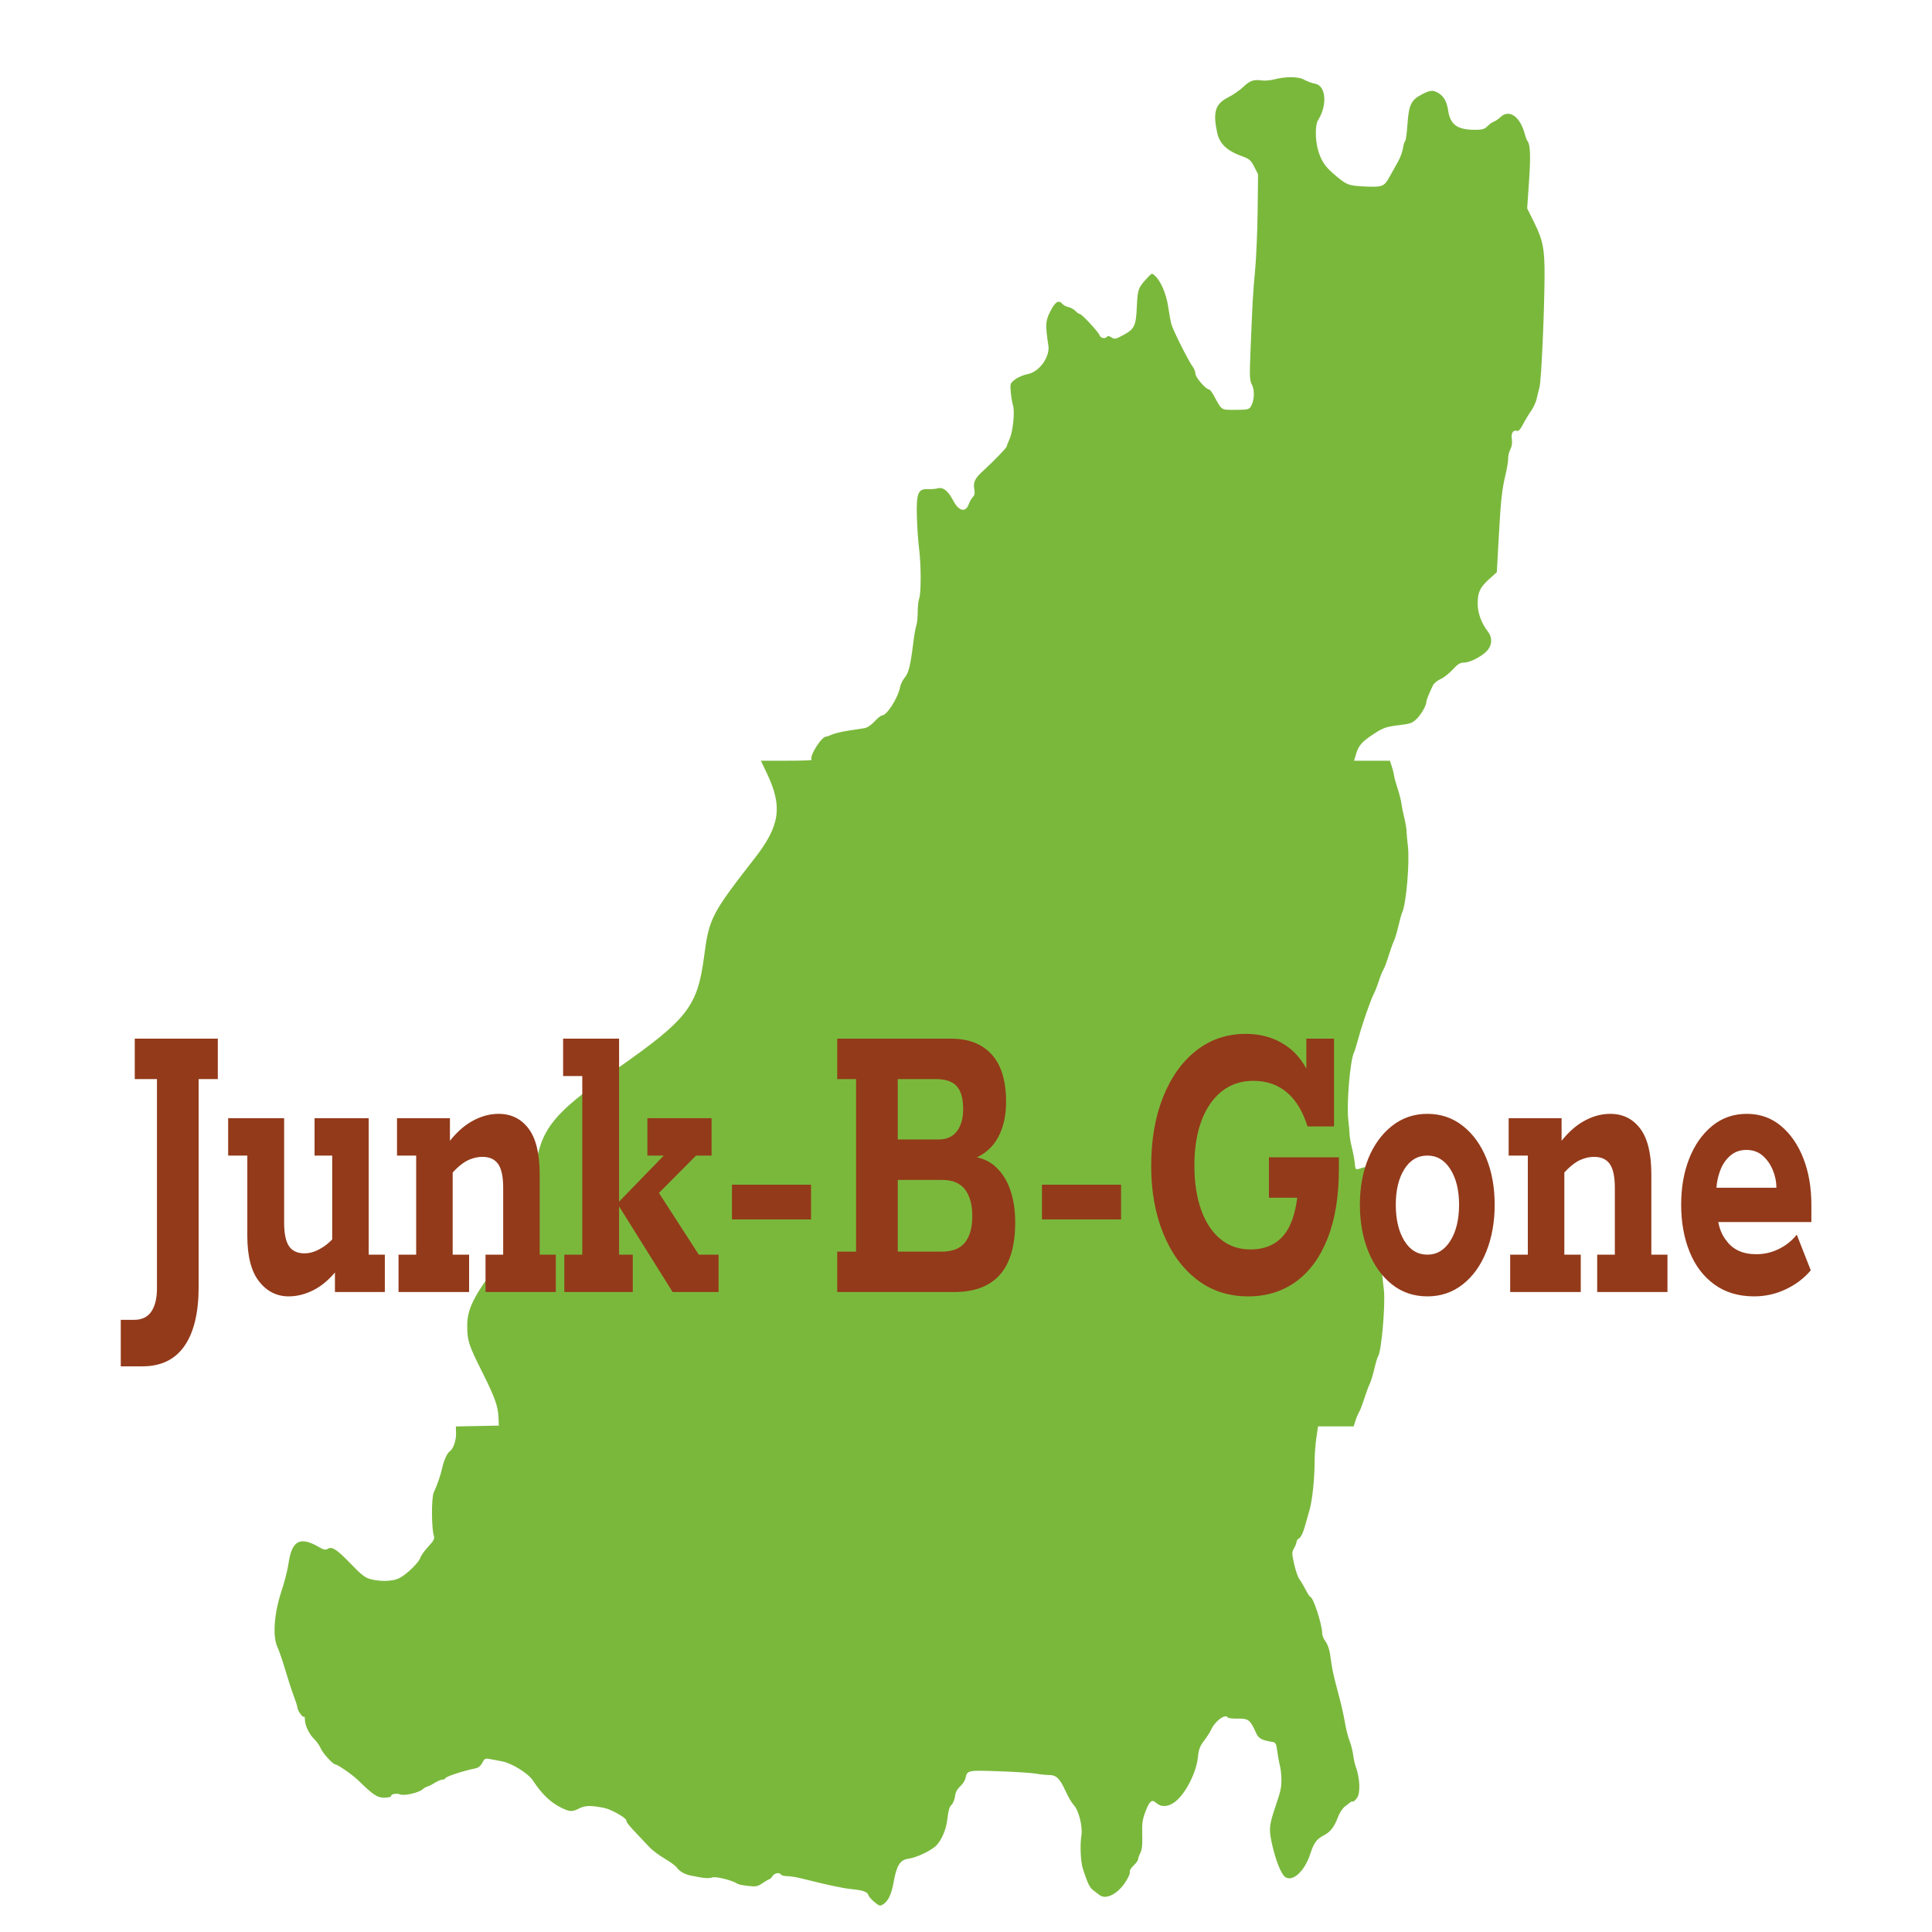
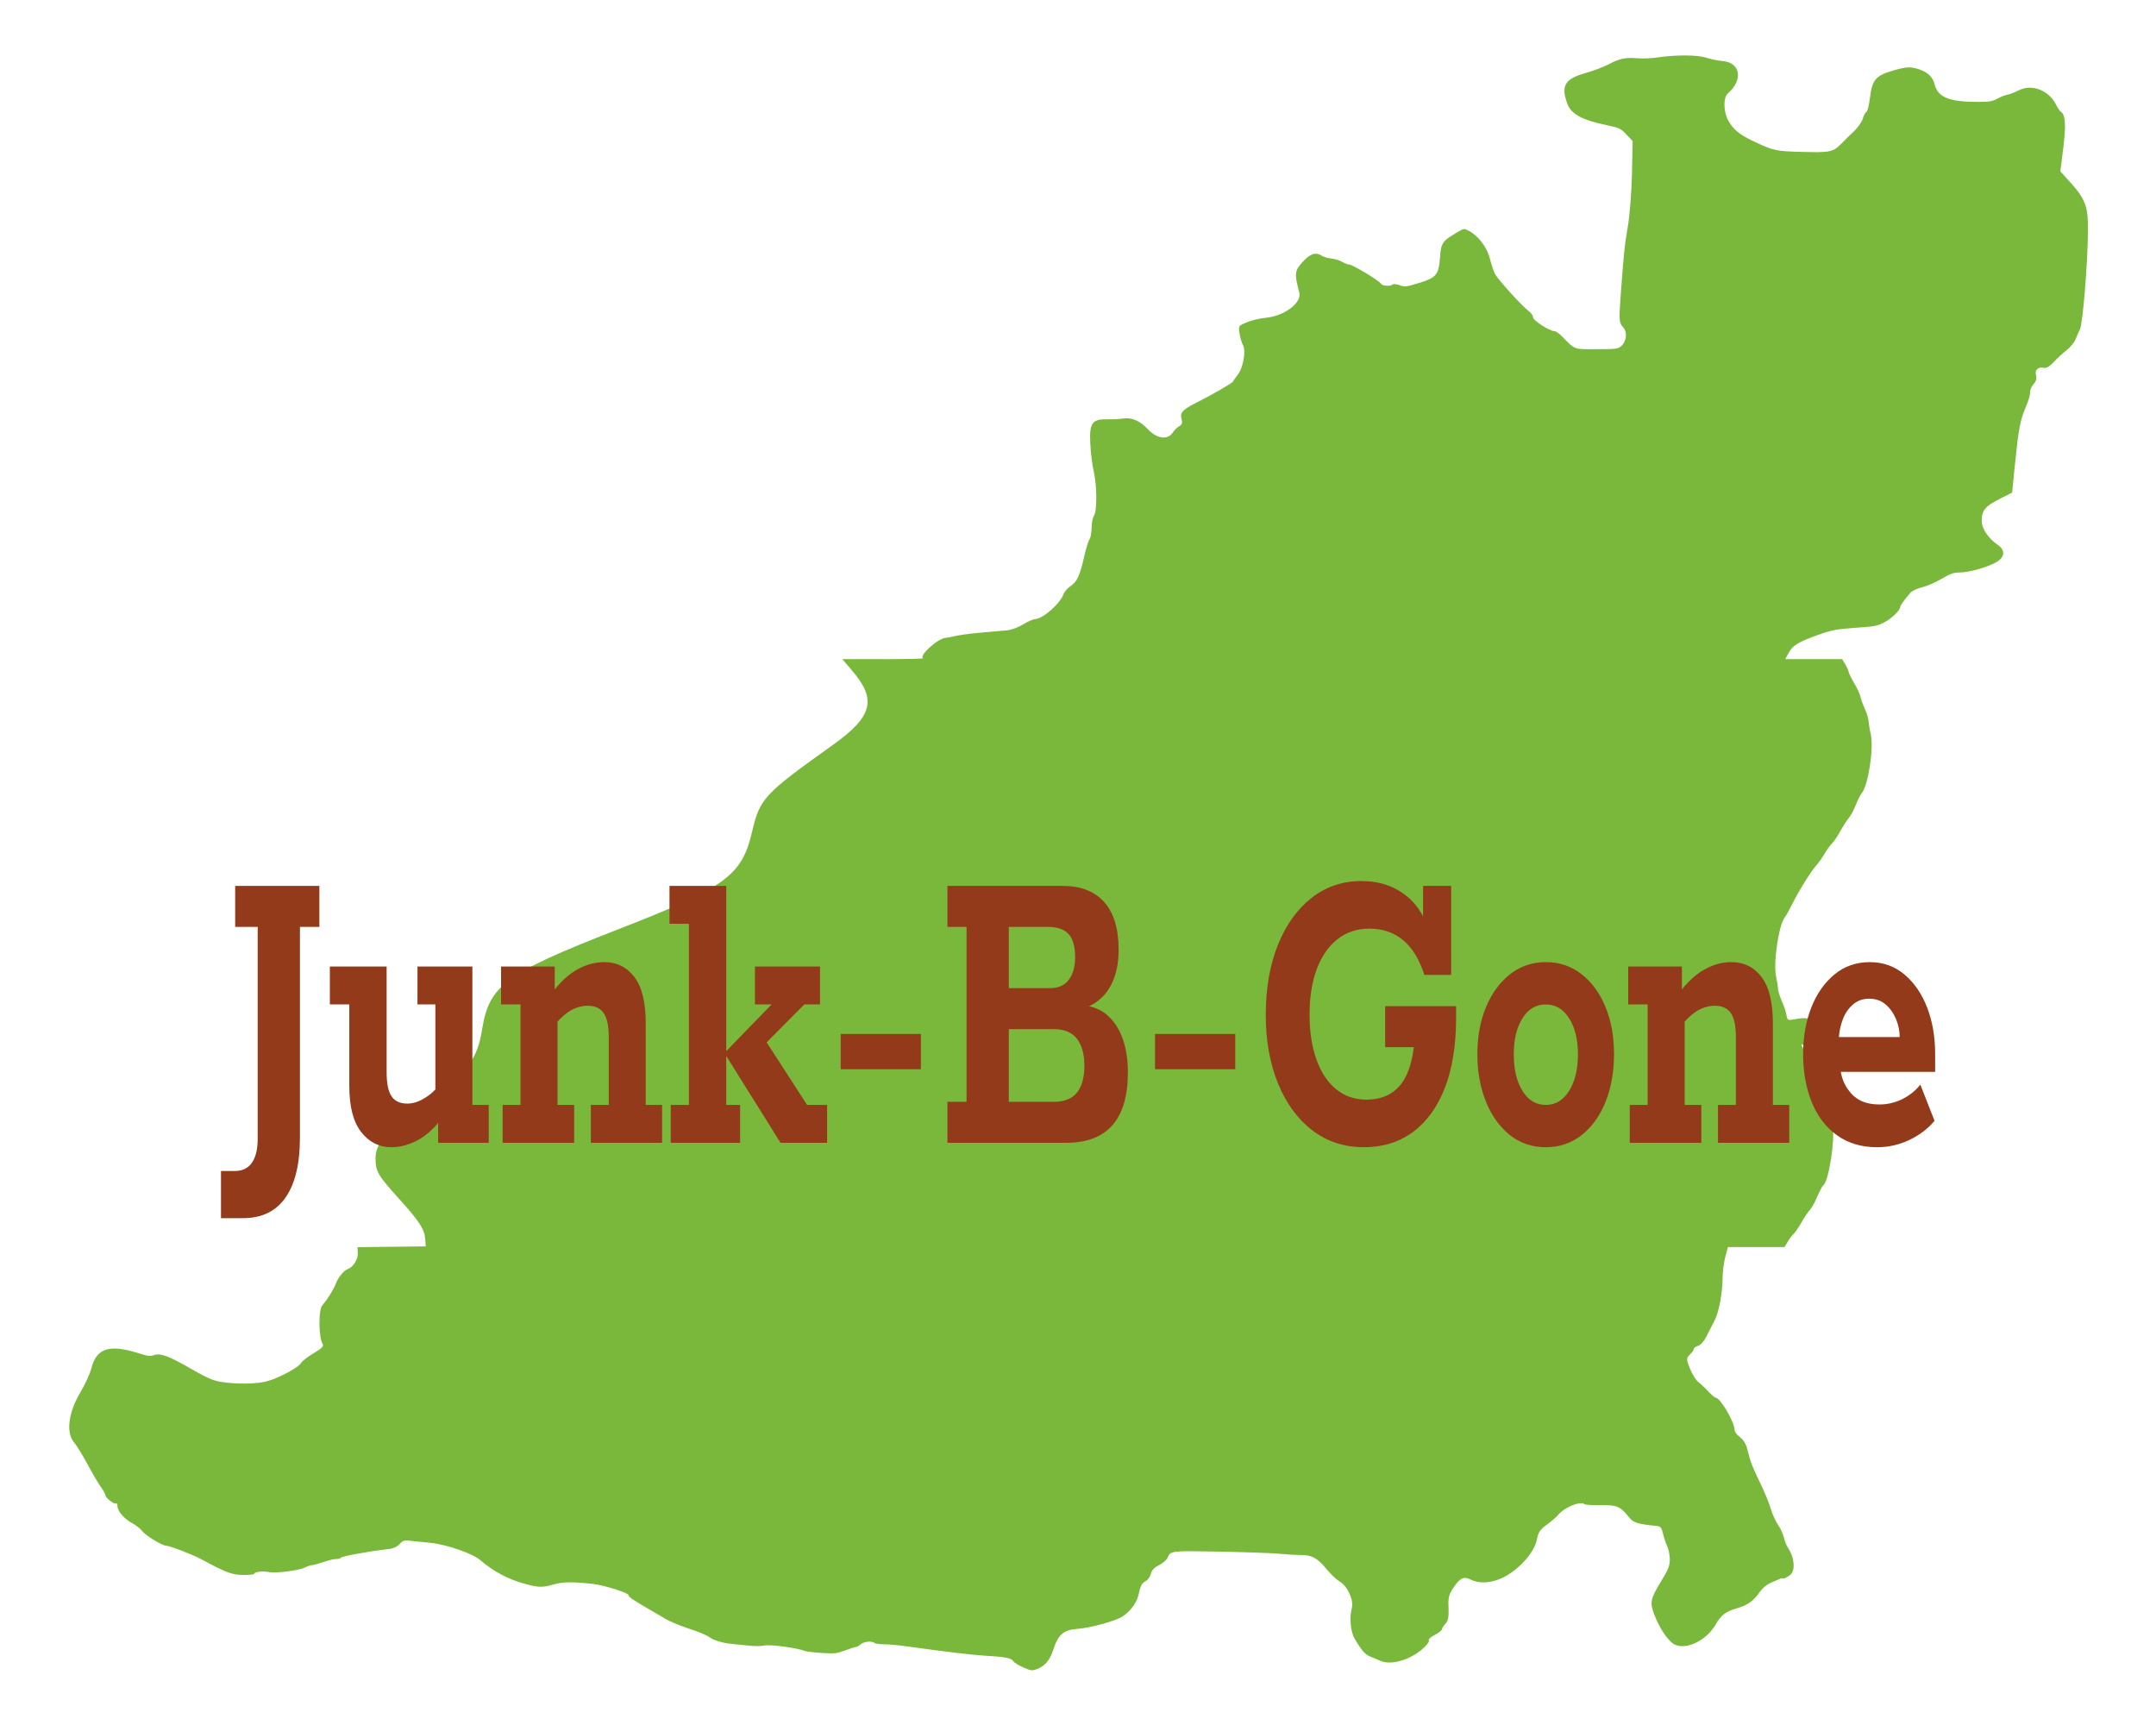
- <svg xmlns="http://www.w3.org/2000/svg" viewBox="0 0 320 320" role="img" aria-label="Junk-B-Gone">
-   <path fill="#7AB83C" transform="scale(.25)" d="M 844 52.646 C 841.525 53.285, 837.834 53.572, 835.797 53.284 C 830.493 52.533, 828.029 53.431, 823.500 57.765 C 821.300 59.870, 816.858 62.922, 813.629 64.546 C 805.126 68.823, 803.456 74.268, 806.432 88 C 808.013 95.296, 812.896 99.903, 822.861 103.500 C 827.772 105.272, 828.693 106.066, 830.951 110.473 L 833.500 115.447 833.217 139.973 C 833.061 153.463, 832.290 171.250, 831.504 179.500 C 830.115 194.076, 829.858 198.655, 828.411 234.533 C 827.801 249.655, 827.921 251.946, 829.475 254.951 C 831.434 258.739, 831.020 265.795, 828.625 269.450 C 827.413 271.299, 826.280 271.529, 818.462 271.515 C 808.651 271.498, 809.732 272.229, 804.008 261.750 C 802.881 259.688, 801.518 258, 800.980 258 C 798.957 258, 792 249.969, 792 247.635 C 792 246.334, 791.173 244.197, 790.163 242.885 C 787.565 239.513, 777.343 219.194, 776.135 215 C 775.580 213.075, 774.590 207.760, 773.934 203.190 C 772.719 194.717, 769.059 186.174, 765.117 182.606 C 763.287 180.950, 763.098 180.976, 760.998 183.185 C 754.121 190.416, 753.693 191.495, 753.208 202.813 C 752.649 215.847, 751.677 217.942, 744.342 221.914 C 739.094 224.757, 738.469 224.882, 736.376 223.511 C 734.970 222.589, 733.871 222.399, 733.493 223.011 C 732.487 224.640, 729.177 224.129, 728.563 222.250 C 727.827 219.996, 716.696 208, 715.340 208 C 714.774 208, 713.519 207.126, 712.551 206.057 C 711.584 204.988, 709.520 203.834, 707.965 203.492 C 706.410 203.151, 704.602 202.225, 703.947 201.436 C 701.457 198.436, 699.118 199.824, 695.891 206.216 C 692.617 212.701, 692.491 214.900, 694.579 229.010 C 695.697 236.565, 688.432 246.490, 680.768 247.878 C 678.166 248.349, 674.485 249.918, 672.590 251.364 C 669.223 253.931, 669.155 254.125, 669.654 259.746 C 669.935 262.911, 670.587 266.834, 671.104 268.463 C 672.445 272.689, 671.158 285.743, 668.909 290.739 C 667.859 293.071, 666.994 295.321, 666.987 295.739 C 666.971 296.621, 658.266 305.658, 651.760 311.545 C 645.922 316.828, 644.697 319.249, 645.490 323.939 C 645.962 326.732, 645.708 328.149, 644.523 329.334 C 643.640 330.217, 642.454 332.268, 641.888 333.890 C 639.831 339.793, 635.288 338.817, 631.530 331.665 C 628.088 325.116, 624.827 322.555, 621.189 323.547 C 619.710 323.950, 616.869 324.186, 614.876 324.072 C 608.300 323.697, 607.047 326.686, 607.440 341.814 C 607.620 348.792, 608.285 358.550, 608.917 363.500 C 610.292 374.265, 610.320 393.027, 608.968 396.584 C 608.436 397.985, 608 401.997, 608 405.500 C 608 409.003, 607.603 412.915, 607.117 414.193 C 606.631 415.470, 605.702 420.787, 605.053 426.008 C 603.172 441.127, 602.016 445.828, 599.421 448.912 C 598.084 450.501, 596.702 453.308, 596.349 455.150 C 594.962 462.405, 587.583 474, 584.353 474 C 583.653 474, 581.423 475.792, 579.397 477.982 C 577.095 480.470, 574.547 482.144, 572.606 482.446 C 570.898 482.711, 566.125 483.446, 562 484.078 C 557.875 484.710, 553.082 485.851, 551.349 486.613 C 549.616 487.376, 547.816 488.001, 547.349 488.002 C 544.169 488.008, 535.807 501.473, 537.766 503.433 C 538.078 503.745, 530.629 504, 521.213 504 L 504.092 504 508.036 512.250 C 518.608 534.363, 516.820 547.010, 500.080 568.500 C 471.355 605.377, 469.789 608.409, 466.500 633.500 C 462.143 666.743, 455.665 675.154, 409.500 707.518 C 363.776 739.572, 356.966 748.652, 354.007 781.500 C 351.936 804.481, 348.346 812.847, 330.280 836.798 C 313.786 858.666, 309.489 867.308, 309.545 878.500 C 309.595 888.389, 310.410 890.896, 319.468 909 C 327.888 925.832, 329.940 931.542, 330.264 939.051 L 330.500 944.500 316.269 944.777 L 302.037 945.055 302.145 949.833 C 302.247 954.381, 300.202 960.139, 298 961.500 C 296.389 962.496, 294.012 967.656, 293.044 972.264 C 292.060 976.942, 289.746 983.695, 287.355 988.863 C 285.747 992.337, 285.838 1012.672, 287.483 1017.686 C 288.050 1019.416, 287.267 1020.877, 283.728 1024.686 C 281.269 1027.334, 278.924 1030.625, 278.517 1032 C 277.551 1035.266, 269.137 1043.362, 264.301 1045.679 C 259.945 1047.766, 251.758 1047.973, 245.218 1046.161 C 241.866 1045.233, 239.150 1043.114, 232.718 1036.408 C 223.282 1026.570, 219.970 1024.377, 217.179 1026.120 C 215.674 1027.060, 214.502 1026.803, 210.914 1024.746 C 198.624 1017.701, 193.267 1020.753, 191.116 1036.027 C 190.537 1040.137, 188.412 1048.450, 186.393 1054.500 C 181.596 1068.879, 180.505 1084.208, 183.784 1091.175 C 184.904 1093.554, 187.271 1100.450, 189.046 1106.500 C 190.821 1112.550, 193.336 1120.277, 194.636 1123.671 C 195.936 1127.064, 197.003 1130.439, 197.007 1131.171 C 197.016 1133.109, 200.533 1138.134, 201.325 1137.341 C 201.696 1136.970, 202 1137.812, 202 1139.211 C 202 1143.045, 204.727 1148.800, 208.109 1152.106 C 209.768 1153.728, 211.746 1156.541, 212.505 1158.357 C 213.832 1161.534, 220.634 1169, 222.201 1169 C 223.710 1169, 233.585 1175.854, 237.293 1179.475 C 247.321 1189.269, 249.915 1191, 254.561 1191 C 257.002 1191, 259 1190.580, 259 1190.067 C 259 1188.574, 262.527 1187.870, 265.118 1188.846 C 267.969 1189.920, 277.554 1187.713, 280.119 1185.392 C 281.057 1184.543, 282.427 1183.743, 283.162 1183.614 C 283.898 1183.484, 286.075 1182.395, 288 1181.193 C 289.925 1179.991, 292.288 1179.006, 293.250 1179.004 C 294.212 1179.002, 295 1178.639, 295 1178.198 C 295 1177.118, 306.445 1173.349, 315.232 1171.535 C 316.949 1171.180, 318.559 1169.819, 319.568 1167.869 C 321.051 1165.001, 321.449 1164.820, 324.836 1165.470 C 326.851 1165.858, 330.300 1166.507, 332.500 1166.913 C 339.152 1168.140, 349.988 1174.889, 353.173 1179.789 C 358.824 1188.481, 364.770 1194.189, 371.720 1197.595 C 377.568 1200.461, 379.056 1200.522, 383.815 1198.094 C 387.679 1196.123, 391.384 1196.044, 400.139 1197.747 C 404.821 1198.658, 415 1204.411, 415 1206.146 C 415 1207.372, 416.442 1209.184, 422.500 1215.573 C 425.250 1218.474, 428.936 1222.364, 430.691 1224.219 C 432.446 1226.074, 436.880 1229.345, 440.543 1231.488 C 444.207 1233.630, 447.840 1236.353, 448.617 1237.538 C 450.051 1239.727, 453.879 1241.901, 457.500 1242.582 C 458.600 1242.788, 461.720 1243.375, 464.434 1243.884 C 467.484 1244.457, 470.309 1244.453, 471.833 1243.873 C 474.168 1242.986, 485.601 1245.831, 488.500 1248.022 C 489.050 1248.437, 492.203 1249.084, 495.507 1249.459 C 500.920 1250.073, 501.889 1249.886, 505.302 1247.570 C 507.385 1246.157, 509.411 1245, 509.804 1245 C 510.197 1245, 511.081 1244.100, 511.768 1243 C 513.084 1240.893, 516.453 1240.305, 517.500 1242 C 517.840 1242.550, 519.673 1243, 521.574 1243 C 523.475 1243, 527.611 1243.653, 530.765 1244.450 C 547.617 1248.713, 558.177 1250.977, 564 1251.577 C 572.011 1252.403, 574.661 1253.359, 575.406 1255.693 C 575.724 1256.687, 577.556 1258.752, 579.478 1260.282 C 582.761 1262.895, 583.117 1262.970, 585.339 1261.514 C 588.493 1259.447, 590.648 1254.831, 591.988 1247.274 C 594.009 1235.868, 596.264 1232.224, 601.771 1231.462 C 607.629 1230.651, 617.718 1225.730, 620.827 1222.167 C 624.048 1218.476, 626.732 1212.092, 627.479 1206.342 C 628.471 1198.716, 628.896 1197.247, 630.600 1195.543 C 631.479 1194.664, 632.434 1192.182, 632.723 1190.027 C 633.074 1187.414, 634.199 1185.262, 636.102 1183.566 C 637.672 1182.168, 639.253 1179.781, 639.616 1178.262 C 640.934 1172.744, 640.741 1172.785, 661.938 1173.514 C 672.697 1173.884, 683.699 1174.594, 686.386 1175.093 C 689.074 1175.592, 692.994 1176, 695.098 1176 C 699.882 1176, 702.147 1178.256, 706.134 1186.996 C 707.764 1190.570, 710.166 1194.620, 711.471 1195.996 C 714.704 1199.407, 717.372 1210.089, 716.456 1215.961 C 715.425 1222.578, 715.934 1233.514, 717.498 1238.322 C 720.527 1247.638, 721.889 1250.487, 724.141 1252.216 C 725.438 1253.213, 727.392 1254.707, 728.482 1255.537 C 732.720 1258.765, 740.364 1254.938, 745.619 1246.959 C 747.530 1244.058, 748.845 1241.038, 748.542 1240.248 C 748.226 1239.426, 749.277 1237.610, 750.995 1236.004 C 752.648 1234.461, 754.003 1232.591, 754.006 1231.849 C 754.010 1231.107, 754.691 1229.200, 755.519 1227.610 C 756.611 1225.518, 756.954 1222.206, 756.763 1215.610 C 756.543 1207.975, 756.892 1205.473, 758.919 1200.154 C 761.550 1193.252, 763.137 1191.909, 765.805 1194.324 C 769.226 1197.419, 773.607 1197.297, 778.189 1193.978 C 785.156 1188.931, 792.567 1174.680, 793.633 1164.280 C 794.175 1158.986, 794.943 1156.918, 797.713 1153.288 C 799.590 1150.830, 801.657 1147.621, 802.307 1146.159 C 804.919 1140.277, 811.757 1135.180, 813.422 1137.874 C 813.719 1138.355, 816.727 1138.693, 820.105 1138.624 C 827.017 1138.484, 828.360 1139.503, 831.946 1147.611 C 833.839 1151.889, 835.499 1152.834, 843.500 1154.186 C 845.109 1154.458, 845.635 1155.597, 846.193 1160.012 C 846.575 1163.030, 847.351 1167.300, 847.919 1169.500 C 848.487 1171.700, 848.963 1175.943, 848.976 1178.929 C 848.999 1184.212, 848.472 1186.664, 845.303 1196 C 840.932 1208.881, 840.618 1211.550, 842.441 1220.296 C 844.850 1231.849, 848.731 1241.778, 851.563 1243.633 C 856.586 1246.924, 864.422 1239.624, 868.096 1228.230 C 870.414 1221.042, 872.348 1218.373, 876.930 1216.036 C 881.425 1213.743, 883.959 1210.478, 886.506 1203.701 C 887.498 1201.062, 889.477 1198.029, 890.905 1196.962 C 892.332 1195.895, 894.015 1194.594, 894.643 1194.071 C 895.272 1193.548, 896.009 1193.342, 896.279 1193.613 C 896.550 1193.884, 897.760 1192.850, 898.967 1191.315 C 901.473 1188.129, 901.049 1177.988, 898.075 1170 C 897.564 1168.625, 896.847 1165.276, 896.482 1162.559 C 896.118 1159.841, 895.012 1155.566, 894.025 1153.059 C 893.037 1150.551, 891.723 1145.350, 891.104 1141.500 C 890.485 1137.650, 888.845 1130.225, 887.460 1125 C 882.881 1107.734, 882.902 1107.832, 881.110 1095.396 C 880.705 1092.588, 879.390 1089.040, 878.187 1087.511 C 876.984 1085.982, 875.992 1083.553, 875.983 1082.115 C 875.944 1076.243, 870.007 1058, 868.134 1058 C 867.784 1058, 866.392 1055.862, 865.042 1053.250 C 863.692 1050.638, 861.804 1047.457, 860.847 1046.183 C 859.890 1044.908, 858.341 1040.426, 857.406 1036.222 C 855.824 1029.112, 855.821 1028.378, 857.353 1025.708 C 858.259 1024.130, 859 1022.215, 859 1021.454 C 859 1020.693, 859.804 1019.640, 860.787 1019.114 C 861.825 1018.558, 863.318 1015.505, 864.350 1011.829 C 865.327 1008.348, 866.805 1003.168, 867.634 1000.319 C 869.428 994.158, 870.935 979.700, 870.973 968.291 C 870.988 963.776, 871.505 956.688, 872.122 952.541 L 873.243 945 885.044 945 L 896.845 945 898.034 941.250 C 898.688 939.188, 899.778 936.600, 900.457 935.500 C 901.136 934.400, 902.688 930.350, 903.905 926.500 C 905.123 922.650, 906.707 918.375, 907.425 917 C 908.143 915.625, 909.528 911.125, 910.502 907 C 911.476 902.875, 912.619 899.050, 913.041 898.500 C 915.240 895.634, 918.003 863.666, 916.843 854.500 C 916.425 851.200, 915.855 845.800, 915.575 842.500 C 915.295 839.200, 914.345 834.093, 913.465 831.151 C 912.584 828.210, 912.074 825.593, 912.331 825.336 C 912.588 825.079, 911.674 821.211, 910.302 816.741 C 908.929 812.270, 907.650 807.462, 907.459 806.056 C 907.269 804.650, 906.195 800.800, 905.072 797.500 C 903.833 793.858, 903.562 792.192, 904.384 793.261 C 907.223 796.957, 910.348 789.202, 909.399 780.813 C 908.613 773.867, 906.756 772.192, 901.767 773.931 C 898.023 775.236, 897.976 775.196, 897.532 770.346 C 897.337 768.215, 896.507 763.778, 895.689 760.486 C 894.870 757.194, 894.170 753.150, 894.133 751.500 C 894.096 749.850, 893.714 745.575, 893.283 742 C 892.047 731.737, 894.452 702.778, 896.979 697.500 C 897.505 696.400, 898.841 692.125, 899.948 688 C 902.451 678.667, 908.043 662.496, 910.148 658.500 C 911.018 656.850, 912.516 653.025, 913.478 650 C 914.440 646.975, 915.807 643.570, 916.517 642.433 C 917.226 641.295, 918.762 637.245, 919.929 633.433 C 921.097 629.620, 922.707 625.098, 923.509 623.384 C 924.311 621.670, 925.662 617.170, 926.511 613.384 C 927.361 609.598, 928.479 605.600, 928.995 604.500 C 931.668 598.808, 934.028 571.191, 932.755 560.500 C 932.297 556.650, 931.894 552.150, 931.860 550.500 C 931.827 548.850, 931.141 544.849, 930.336 541.610 C 929.531 538.370, 928.670 534.095, 928.422 532.110 C 928.174 530.124, 927.037 525.674, 925.894 522.221 C 924.752 518.767, 923.707 514.942, 923.571 513.721 C 923.436 512.499, 922.767 509.813, 922.085 507.750 L 920.845 504 908.970 504 L 897.096 504 898.486 499.380 C 900.168 493.790, 902.455 491.238, 910.415 486.067 C 916.474 482.131, 918.438 481.462, 927 480.419 C 934.586 479.495, 935.551 479.145, 938.625 476.208 C 941.550 473.412, 945 467.347, 945 465 C 945 463.885, 946.623 459.817, 949.352 454.091 C 949.983 452.766, 952.235 450.905, 954.356 449.954 C 956.477 449.003, 960.118 446.150, 962.447 443.613 C 965.777 439.985, 967.361 439, 969.859 439 C 973.946 439, 982.285 434.638, 985.499 430.819 C 988.663 427.059, 988.768 422.246, 985.770 418.434 C 981.551 413.072, 979 406.130, 979 400.016 C 979 392.375, 980.496 389.158, 986.600 383.670 L 991.681 379.102 992.949 356.301 C 994.374 330.709, 995.022 324.759, 997.557 314 C 998.530 309.875, 999.266 305.213, 999.194 303.639 C 999.122 302.066, 999.771 299.411, 1000.635 297.738 C 1001.674 295.729, 1002.005 293.433, 1001.611 290.966 C 1000.973 286.981, 1002.558 284.511, 1005.123 285.492 C 1006.016 285.834, 1007.362 284.345, 1008.951 281.259 C 1010.299 278.642, 1012.716 274.617, 1014.323 272.316 C 1015.930 270.015, 1017.610 266.415, 1018.056 264.316 C 1018.502 262.217, 1019.363 258.700, 1019.970 256.500 C 1021.135 252.278, 1023.118 208.843, 1023.303 183.500 C 1023.438 165.155, 1022.312 159.262, 1016.393 147.337 L 1011.791 138.063 1013.005 120.421 C 1014.171 103.494, 1013.899 95.805, 1012.054 93.550 C 1011.582 92.972, 1010.713 90.696, 1010.124 88.491 C 1007.131 77.291, 999.903 72.226, 994.314 77.412 C 992.766 78.847, 990.698 80.277, 989.718 80.589 C 988.738 80.900, 986.846 82.245, 985.513 83.578 C 983.519 85.572, 982.088 86, 977.411 86 C 965.464 86, 960.789 82.634, 959.403 73.033 C 958.587 67.376, 956.536 63.748, 952.960 61.636 C 949.244 59.440, 947.395 59.631, 941.500 62.816 C 934.816 66.428, 933.354 69.628, 932.471 82.587 C 932.079 88.331, 931.389 93.259, 930.937 93.539 C 930.485 93.818, 929.826 95.975, 929.473 98.331 C 929.120 100.687, 927.548 104.839, 925.981 107.558 C 924.414 110.276, 921.977 114.621, 920.567 117.214 C 917.065 123.652, 915.792 124.136, 903.937 123.531 C 892.968 122.971, 892.123 122.616, 883.066 114.767 C 877.799 110.202, 875.278 106.298, 873.304 99.652 C 871.338 93.033, 871.251 82.814, 873.134 79.837 C 879.602 69.613, 878.569 56.712, 871.180 55.421 C 869.156 55.068, 865.968 53.902, 864.095 52.831 C 860.283 50.652, 852.013 50.575, 844 52.646" />
-   <path fill="#933A1A" transform="translate(21.06 214) scale(0.5039 0.7198)" d="M5 17.10L-2.10 17.10L-2.10 6.40L2.30 6.40Q6.10 6.40 7.95 4.50Q9.80 2.60 9.80-0.90L9.80-49L2.50-49L2.50-58.30L29.80-58.30L29.80-49L23.50-49L23.50-1.20Q23.50 7.70 18.85 12.40Q14.20 17.10 5 17.10M53.10 1Q47.20 1 43.35-2.45Q39.50-5.90 39.50-12.90L39.50-31.40L33.20-31.40L33.20-40L51.60-40L51.60-16Q51.60-12.20 53.20-10.55Q54.80-8.90 58.30-8.90Q61-8.90 63.80-10.10Q65.60-10.80 67.40-12.10L67.40-31.40L61.60-31.40L61.60-40L79.40-40L79.40-8.60L84.70-8.60L84.70 0L68.30 0L68.30-4.50Q65.40-2.10 62.20-0.80Q57.70 1 53.10 1M112.40 0L89.20 0L89.20-8.60L95-8.60L95-31.40L88.70-31.40L88.70-40L106.10-40L106.10-34.80Q109.40-37.70 113.10-39.20Q117.50-41 122.10-41Q128.30-41 131.95-37.60Q135.60-34.20 135.60-27.10L135.60-8.60L140.90-8.60L140.90 0L117.80 0L117.80-8.60L123.60-8.60L123.60-24Q123.60-27.80 121.95-29.45Q120.30-31.10 116.80-31.10Q114.10-31.10 111.40-30.10Q109.20-29.20 107-27.50L107-8.60L112.40-8.60L112.40 0M161.70-19.70L161.70-8.60L166.20-8.60L166.20 0L143.70 0L143.70-8.60L149.60-8.60L149.60-49.70L143.30-49.70L143.30-58.30L161.70-58.30L161.70-20.80L176.40-31.40L171-31.40L171-40L192.10-40L192.10-31.40L187-31.40L174.80-22.80L187.90-8.60L194.40-8.60L194.40 0L179.30 0L161.70-19.70M224.80-16.70L198.80-16.70L198.80-24.70L224.80-24.70L224.80-16.70M271.80 0L233.40 0L233.40-9.30L239.60-9.30L239.60-49L233.40-49L233.40-58.30L270.80-58.30Q279.50-58.30 284.20-54.65Q288.90-51 288.90-43.80Q288.90-40 287.30-37.15Q285.70-34.30 283-32.70Q281.30-31.60 279.30-31Q282.60-30.50 285-29.10Q288.40-27.10 290.15-23.75Q291.90-20.40 291.90-16Q291.90-8 286.90-4Q281.90 0 271.80 0M253.30-25.80L253.30-9.30L267.80-9.30Q273-9.30 275.40-11.40Q277.80-13.50 277.80-17.50Q277.80-21.40 275.40-23.60Q273-25.80 267.80-25.80L253.30-25.80M253.30-49L253.30-35.10L266.70-35.10Q270.70-35.10 272.75-37Q274.80-38.90 274.80-42.10Q274.80-45.70 272.70-47.35Q270.60-49 265.80-49L253.30-49M326.70-16.70L300.70-16.70L300.70-24.70L326.70-24.70L326.70-16.70M368.50 1Q358.80 1 351.65-2.85Q344.50-6.70 340.55-13.50Q336.60-20.30 336.60-29Q336.60-38 340.50-44.85Q344.40-51.70 351.40-55.55Q358.40-59.40 367.60-59.40Q376.50-59.40 382.60-55.80Q385.50-54.10 387.60-51.40L387.60-58.30L396.70-58.30L396.70-38.10L388-38.10Q385.60-43.40 381.10-46Q376.60-48.60 370.20-48.60Q364.10-48.60 359.75-46.15Q355.40-43.70 353.10-39.35Q350.80-35 350.80-29.10Q350.80-23.30 353-18.95Q355.20-14.60 359.35-12.20Q363.50-9.80 369.20-9.80Q377.60-9.80 381.50-14.40Q383.80-17.20 384.60-21.70L375.30-21.70L375.30-31L398.30-31L398.30-28.40Q398.30-19 394.65-12.45Q391-5.90 384.30-2.45Q377.60 1 368.50 1M427.40 1Q420.70 1 415.75-1.75Q410.80-4.50 408-9.30Q405.20-14.10 405.20-20.10Q405.20-26.10 408-30.80Q410.80-35.50 415.80-38.25Q420.80-41 427.40-41Q434-41 439-38.25Q444-35.50 446.75-30.80Q449.50-26.10 449.50-20.10Q449.50-14.10 446.75-9.30Q444-4.50 439-1.75Q434 1 427.40 1M427.40-8.60Q432.10-8.60 434.95-11.80Q437.80-15 437.80-20.10Q437.80-25.10 434.95-28.25Q432.10-31.40 427.40-31.40Q422.60-31.40 419.80-28.25Q417-25.10 417-20.10Q417-15 419.80-11.80Q422.60-8.60 427.40-8.60M477.80 0L454.60 0L454.60-8.60L460.40-8.60L460.40-31.40L454.10-31.40L454.10-40L471.50-40L471.50-34.80Q474.80-37.70 478.50-39.20Q482.90-41 487.50-41Q493.70-41 497.35-37.60Q501-34.20 501-27.10L501-8.60L506.30-8.60L506.30 0L483.20 0L483.20-8.60L489-8.60L489-24Q489-27.80 487.35-29.45Q485.70-31.10 482.20-31.10Q479.50-31.10 476.80-30.10Q474.60-29.20 472.40-27.50L472.40-8.60L477.80-8.60L477.80 0M534.80 1Q527.10 1 521.70-1.75Q516.30-4.50 513.55-9.30Q510.80-14.10 510.80-20.10Q510.80-26 513.45-30.70Q516.10-35.40 520.95-38.20Q525.80-41 532.40-41Q538.90-41 543.65-38.20Q548.40-35.40 551-30.70Q553.60-26 553.60-20.10L553.60-16.10L523-16.10Q523.70-13.50 525.70-11.80Q528.90-8.70 535.50-8.70Q539.40-8.70 542.90-9.90Q546.40-11.10 548.80-13.20L553.40-5Q550.20-2.30 545.25-0.65Q540.30 1 534.80 1M522.40-24L542.10-24Q542.10-26.10 540.90-28.10Q539.70-30.10 537.55-31.40Q535.40-32.70 532.20-32.70Q529.10-32.70 526.90-31.35Q524.70-30 523.60-27.90Q522.60-26 522.40-24" />
+ <svg xmlns="http://www.w3.org/2000/svg" viewBox="0 0 400 320" role="img" aria-label="Junk-B-Gone">
+   <path fill="#7AB83C" transform="translate(12 10) scale(.2473)" d="M 1195.2 2.6 C 1190.7 3.3 1184.1 3.6 1180.4 3.3 C 1170.9 2.5 1166.5 3.4 1158.3 7.8 C 1154.3 9.9 1146.3 12.9 1140.5 14.5 C 1125.2 18.8 1122.2 24.3 1127.6 38 C 1130.4 45.3 1139.2 49.9 1157.1 53.5 C 1166 55.3 1167.6 56.1 1171.7 60.5 L 1176.3 65.4 1175.8 90 C 1175.5 103.5 1174.1 121.3 1172.7 129.5 C 1170.2 144.1 1169.7 148.7 1167.1 184.5 C 1166 199.7 1166.3 201.9 1169.1 205 C 1172.6 208.7 1171.8 215.8 1167.5 219.4 C 1165.3 221.3 1163.3 221.5 1149.2 221.5 C 1131.6 221.5 1133.5 222.2 1123.2 211.8 C 1121.2 209.7 1118.7 208 1117.8 208 C 1114.1 208 1101.6 200 1101.6 197.6 C 1101.6 196.3 1100.1 194.2 1098.3 192.9 C 1093.6 189.5 1075.2 169.2 1073 165 C 1072 163.1 1070.3 157.8 1069.1 153.2 C 1066.9 144.7 1060.3 136.2 1053.2 132.6 C 1049.9 130.9 1049.6 131 1045.8 133.2 C 1033.4 140.4 1032.6 141.5 1031.8 152.8 C 1030.8 165.8 1029 167.9 1015.8 171.9 C 1006.4 174.8 1005.2 174.9 1001.5 173.5 C 998.9 172.6 997 172.4 996.3 173 C 994.5 174.6 988.5 174.1 987.4 172.3 C 986.1 170 966.1 158 963.6 158 C 962.6 158 960.3 157.1 958.6 156.1 C 956.9 155 953.1 153.8 950.3 153.5 C 947.5 153.2 944.3 152.2 943.1 151.4 C 938.6 148.4 934.4 149.8 928.6 156.2 C 922.7 162.7 922.5 164.9 926.2 179 C 928.3 186.6 915.2 196.5 901.4 197.9 C 896.7 198.3 890.1 199.9 886.7 201.4 C 880.6 203.9 880.5 204.1 881.4 209.7 C 881.9 212.9 883.1 216.8 884 218.5 C 886.4 222.7 884.1 235.7 880 240.7 C 878.1 243.1 876.6 245.3 876.6 245.7 C 876.5 246.6 860.9 255.7 849.2 261.5 C 838.7 266.8 836.5 269.2 837.9 273.9 C 838.7 276.7 838.3 278.1 836.1 279.3 C 834.6 280.2 832.4 282.3 831.4 283.9 C 827.7 289.8 819.5 288.8 812.8 281.7 C 806.6 275.1 800.7 272.6 794.1 273.5 C 791.5 273.9 786.4 274.2 782.8 274.1 C 770.9 273.7 768.7 276.7 769.4 291.8 C 769.7 298.8 770.9 308.6 772.1 313.5 C 774.5 324.3 774.6 343 772.1 346.6 C 771.2 348 770.4 352 770.4 355.5 C 770.4 359 769.7 362.9 768.8 364.2 C 767.9 365.5 766.3 370.8 765.1 376 C 761.7 391.1 759.6 395.8 755 398.9 C 752.6 400.5 750.1 403.3 749.4 405.1 C 746.9 412.4 733.6 424 727.8 424 C 726.6 424 722.6 425.8 718.9 428 C 714.8 430.5 710.2 432.1 706.7 432.4 C 703.6 432.7 695 433.4 687.6 434.1 C 680.2 434.7 671.5 435.9 668.4 436.6 C 665.3 437.4 662.1 438 661.2 438 C 655.5 438 640.5 451.5 644 453.4 C 644.5 453.7 631.1 454 614.2 454 L 583.4 454 590.5 462.3 C 609.5 484.4 606.3 497 576.1 518.5 C 524.4 555.4 521.6 558.4 515.7 583.5 C 507.9 616.7 496.2 625.2 413.1 657.5 C 330.8 689.6 318.5 698.7 313.2 731.5 C 309.5 754.5 303 762.8 270.5 786.8 C 240.8 808.7 233.1 817.3 233.2 828.5 C 233.3 838.4 234.7 840.9 251 859 C 266.2 875.8 269.9 881.5 270.5 889.1 L 270.9 894.5 245.3 894.8 L 219.7 895.1 219.9 899.8 C 220 904.4 216.4 910.1 212.4 911.5 C 209.5 912.5 205.2 917.7 203.5 922.3 C 201.7 926.9 197.5 933.7 193.2 938.9 C 190.3 942.3 190.5 962.7 193.5 967.7 C 194.5 969.4 193.1 970.9 186.7 974.7 C 182.3 977.3 178.1 980.6 177.3 982 C 175.6 985.3 160.4 993.4 151.7 995.7 C 143.9 997.8 129.2 998 117.4 996.2 C 111.4 995.2 106.5 993.1 94.9 986.4 C 77.9 976.6 71.9 974.4 66.9 976.1 C 64.2 977.1 62.1 976.8 55.6 974.7 C 33.5 967.7 23.9 970.8 20 986 C 19 990.1 15.1 998.5 11.5 1004.5 C 2.9 1018.9 0.9 1034.2 6.8 1041.2 C 8.8 1043.6 13.1 1050.5 16.3 1056.5 C 19.5 1062.5 24 1070.3 26.3 1073.7 C 28.7 1077.1 30.6 1080.4 30.6 1081.2 C 30.6 1083.1 37 1088.1 38.4 1087.3 C 39.1 1087 39.6 1087.8 39.6 1089.2 C 39.6 1093 44.5 1098.8 50.6 1102.1 C 53.6 1103.7 57.1 1106.5 58.5 1108.4 C 60.9 1111.5 73.1 1119 76 1119 C 78.7 1119 96.5 1125.9 103.1 1129.5 C 121.2 1139.3 125.8 1141 134.2 1141 C 138.6 1141 142.2 1140.6 142.2 1140.1 C 142.2 1138.6 148.5 1137.9 153.2 1138.8 C 158.3 1139.9 175.6 1137.7 180.2 1135.4 C 181.9 1134.5 184.4 1133.7 185.7 1133.6 C 187 1133.5 190.9 1132.4 194.4 1131.2 C 197.9 1130 202.1 1129 203.8 1129 C 205.6 1129 207 1128.6 207 1128.2 C 207 1127.1 227.6 1123.3 243.4 1121.5 C 246.5 1121.2 249.4 1119.8 251.2 1117.9 C 253.9 1115 254.6 1114.8 260.7 1115.5 C 264.3 1115.9 270.5 1116.5 274.5 1116.9 C 286.5 1118.1 306 1124.9 311.7 1129.8 C 321.9 1138.5 332.6 1144.2 345.1 1147.6 C 355.6 1150.5 358.3 1150.5 366.9 1148.1 C 373.8 1146.1 380.5 1146 396.3 1147.7 C 404.7 1148.7 423 1154.4 423 1156.1 C 423 1157.4 425.6 1159.2 436.5 1165.6 C 441.4 1168.5 448.1 1172.4 451.2 1174.2 C 454.4 1176.1 462.4 1179.3 469 1181.5 C 475.6 1183.6 482.1 1186.4 483.5 1187.5 C 486.1 1189.7 493 1191.9 499.5 1192.6 C 501.5 1192.8 507.1 1193.4 512 1193.9 C 517.5 1194.5 522.6 1194.5 525.3 1193.9 C 529.5 1193 550.1 1195.8 555.3 1198 C 556.3 1198.4 562 1199.1 567.9 1199.5 C 577.7 1200.1 579.4 1199.9 585.5 1197.6 C 589.3 1196.2 592.9 1195 593.6 1195 C 594.4 1195 595.9 1194.1 597.2 1193 C 599.6 1190.9 605.6 1190.3 607.5 1192 C 608.1 1192.5 611.4 1193 614.8 1193 C 618.3 1193 625.7 1193.7 631.4 1194.5 C 661.7 1198.7 680.7 1201 691.2 1201.6 C 705.6 1202.4 710.4 1203.4 711.7 1205.7 C 712.3 1206.7 715.6 1208.8 719.1 1210.3 C 725 1212.9 725.6 1213 729.6 1211.5 C 735.3 1209.4 739.2 1204.8 741.6 1197.3 C 745.2 1185.9 749.3 1182.2 759.2 1181.5 C 769.7 1180.7 787.9 1175.7 793.5 1172.2 C 799.3 1168.5 804.1 1162.1 805.5 1156.3 C 807.2 1148.7 808 1147.2 811.1 1145.5 C 812.7 1144.7 814.4 1142.2 814.9 1140 C 815.5 1137.4 817.6 1135.3 821 1133.6 C 823.8 1132.2 826.7 1129.8 827.3 1128.3 C 829.7 1122.7 829.3 1122.8 867.5 1123.5 C 886.9 1123.9 906.7 1124.6 911.5 1125.1 C 916.3 1125.6 923.4 1126 927.2 1126 C 935.8 1126 939.9 1128.3 947 1137 C 950 1140.6 954.3 1144.6 956.6 1146 C 962.5 1149.4 967.3 1160.1 965.6 1166 C 963.8 1172.6 964.7 1183.5 967.5 1188.3 C 972.9 1197.6 975.4 1200.5 979.5 1202.2 C 981.8 1203.2 985.3 1204.7 987.3 1205.5 C 994.9 1208.8 1008.7 1204.9 1018.1 1197 C 1021.6 1194.1 1023.9 1191 1023.4 1190.2 C 1022.8 1189.4 1024.7 1187.6 1027.8 1186 C 1030.8 1184.5 1033.2 1182.6 1033.2 1181.8 C 1033.2 1181.1 1034.4 1179.2 1035.9 1177.6 C 1037.9 1175.5 1038.5 1172.2 1038.2 1165.6 C 1037.8 1158 1038.4 1155.5 1042.1 1150.2 C 1046.8 1143.3 1049.6 1141.9 1054.4 1144.3 C 1060.6 1147.4 1068.5 1147.3 1076.7 1144 C 1089.3 1138.9 1102.6 1124.7 1104.5 1114.3 C 1105.5 1109 1106.9 1106.9 1111.9 1103.3 C 1115.3 1100.8 1119 1097.6 1120.2 1096.2 C 1124.9 1090.3 1137.2 1085.2 1140.2 1087.9 C 1140.7 1088.4 1146.1 1088.7 1152.2 1088.6 C 1164.6 1088.5 1167 1089.5 1173.5 1097.6 C 1176.9 1101.9 1179.9 1102.8 1194.3 1104.2 C 1197.2 1104.5 1198.1 1105.6 1199.1 1110 C 1199.8 1113 1201.2 1117.3 1202.3 1119.5 C 1203.3 1121.7 1204.1 1125.9 1204.2 1128.9 C 1204.2 1134.2 1203.2 1136.7 1197.5 1146 C 1189.7 1158.9 1189.1 1161.5 1192.4 1170.3 C 1196.7 1181.8 1203.7 1191.8 1208.8 1193.6 C 1217.9 1196.9 1232 1189.6 1238.6 1178.2 C 1242.7 1171 1246.2 1168.4 1254.5 1166 C 1262.6 1163.7 1267.1 1160.5 1271.7 1153.7 C 1273.5 1151.1 1277.1 1148 1279.6 1147 C 1282.2 1145.9 1285.2 1144.6 1286.4 1144.1 C 1287.5 1143.5 1288.8 1143.3 1289.3 1143.6 C 1289.8 1143.9 1292 1142.8 1294.1 1141.3 C 1298.7 1138.1 1297.9 1128 1292.5 1120 C 1291.6 1118.6 1290.3 1115.3 1289.7 1112.6 C 1289 1109.8 1287 1105.6 1285.2 1103.1 C 1283.5 1100.6 1281.1 1095.3 1280 1091.5 C 1278.9 1087.7 1275.9 1080.2 1273.4 1075 C 1265.2 1057.7 1265.2 1057.8 1262 1045.4 C 1261.3 1042.6 1258.9 1039 1256.7 1037.5 C 1254.6 1036 1252.8 1033.6 1252.8 1032.1 C 1252.7 1026.2 1242 1008 1238.6 1008 C 1238 1008 1235.5 1005.9 1233.1 1003.3 C 1230.6 1000.6 1227.2 997.5 1225.5 996.2 C 1223.8 994.9 1221 990.4 1219.3 986.2 C 1216.5 979.1 1216.5 978.4 1219.2 975.7 C 1220.9 974.1 1222.2 972.2 1222.2 971.5 C 1222.2 970.7 1223.6 969.6 1225.4 969.1 C 1227.3 968.6 1230 965.5 1231.8 961.8 C 1233.6 958.3 1236.2 953.2 1237.7 950.3 C 1241 944.2 1243.7 929.7 1243.8 918.3 C 1243.8 913.8 1244.7 906.7 1245.8 902.5 L 1247.8 895 1269.1 895 L 1290.3 895 1292.5 891.3 C 1293.6 889.2 1295.6 886.6 1296.8 885.5 C 1298 884.4 1300.8 880.4 1303 876.5 C 1305.2 872.6 1308.1 868.4 1309.4 867 C 1310.7 865.6 1313.2 861.1 1314.9 857 C 1316.7 852.9 1318.7 849 1319.5 848.5 C 1323.4 845.6 1328.4 813.7 1326.3 804.5 C 1325.6 801.2 1324.5 795.8 1324 792.5 C 1323.5 789.2 1321.8 784.1 1320.2 781.2 C 1318.7 778.2 1317.7 775.6 1318.2 775.3 C 1318.7 775.1 1317 771.2 1314.5 766.7 C 1312.1 762.3 1309.8 757.5 1309.4 756.1 C 1309.1 754.6 1307.2 750.8 1305.1 747.5 C 1302.9 743.9 1302.4 742.2 1303.9 743.3 C 1309 747 1314.6 739.2 1312.9 730.8 C 1311.5 723.9 1308.2 722.2 1299.2 723.9 C 1292.4 725.2 1292.4 725.2 1291.6 720.3 C 1291.2 718.2 1289.7 713.8 1288.2 710.5 C 1286.8 707.2 1285.5 703.1 1285.4 701.5 C 1285.4 699.9 1284.7 695.6 1283.9 692 C 1281.7 681.7 1286 652.8 1290.6 647.5 C 1291.5 646.4 1293.9 642.1 1295.9 638 C 1300.4 628.7 1310.5 612.5 1314.3 608.5 C 1315.8 606.9 1318.5 603 1320.3 600 C 1322 597 1324.5 593.6 1325.7 592.4 C 1327 591.3 1329.8 587.2 1331.9 583.4 C 1334 579.6 1336.9 575.1 1338.3 573.4 C 1339.8 571.7 1342.2 567.2 1343.7 563.4 C 1345.2 559.6 1347.3 555.6 1348.2 554.5 C 1353 548.8 1357.3 521.2 1355 510.5 C 1354.1 506.6 1353.4 502.1 1353.3 500.5 C 1353.3 498.9 1352.1 494.8 1350.6 491.6 C 1349.2 488.4 1347.6 484.1 1347.2 482.1 C 1346.7 480.1 1344.7 475.7 1342.6 472.2 C 1340.6 468.8 1338.7 464.9 1338.4 463.7 C 1338.2 462.5 1337 459.8 1335.8 457.8 L 1333.5 454 1312.1 454 L 1290.8 454 1293.3 449.4 C 1296.3 443.8 1300.4 441.2 1314.7 436.1 C 1325.7 432.1 1329.2 431.5 1344.6 430.4 C 1358.3 429.5 1360 429.1 1365.5 426.2 C 1370.8 423.4 1377 417.3 1377 415 C 1377 413.9 1379.9 409.8 1384.8 404.1 C 1386 402.8 1390 400.9 1393.8 400 C 1397.7 399 1404.2 396.1 1408.4 393.6 C 1414.4 390 1417.2 389 1421.7 389 C 1429.1 389 1444.1 384.6 1449.9 380.8 C 1455.6 377.1 1455.8 372.2 1450.4 368.4 C 1442.8 363.1 1438.2 356.1 1438.2 350 C 1438.2 342.4 1440.9 339.2 1451.9 333.7 L 1461 329.1 1463.3 306.3 C 1465.9 280.7 1467 274.8 1471.6 264 C 1473.4 259.9 1474.7 255.2 1474.5 253.6 C 1474.4 252.1 1475.6 249.4 1477.1 247.7 C 1479 245.7 1479.6 243.4 1478.9 241 C 1477.8 237 1480.6 234.5 1485.2 235.5 C 1486.8 235.8 1489.3 234.3 1492.1 231.3 C 1494.5 228.6 1498.9 224.6 1501.8 222.3 C 1504.7 220 1507.7 216.4 1508.5 214.3 C 1509.3 212.2 1510.9 208.7 1511.9 206.5 C 1514 202.3 1517.6 158.8 1517.9 133.5 C 1518.2 115.2 1516.2 109.3 1505.5 97.3 L 1497.2 88.1 1499.4 70.4 C 1501.5 53.5 1501 45.8 1497.7 43.5 C 1496.8 43 1495.3 40.7 1494.2 38.5 C 1488.8 27.3 1475.8 22.2 1465.8 27.4 C 1463 28.8 1459.3 30.3 1457.5 30.6 C 1455.7 30.9 1452.3 32.2 1449.9 33.6 C 1446.3 35.6 1443.8 36 1435.3 36 C 1413.8 36 1405.4 32.6 1402.9 23 C 1401.5 17.4 1397.8 13.7 1391.3 11.6 C 1384.6 9.4 1381.3 9.6 1370.7 12.8 C 1358.7 16.4 1356 19.6 1354.4 32.6 C 1353.7 38.3 1352.5 43.3 1351.7 43.5 C 1350.9 43.8 1349.7 46 1349.1 48.3 C 1348.4 50.7 1345.6 54.8 1342.8 57.6 C 1339.9 60.3 1335.6 64.6 1333 67.2 C 1326.7 73.7 1324.4 74.1 1303.1 73.5 C 1283.3 73 1281.8 72.6 1265.5 64.8 C 1256 60.2 1251.5 56.3 1247.9 49.7 C 1244.4 43 1244.3 32.8 1247.6 29.8 C 1259.3 19.6 1257.4 6.7 1244.1 5.4 C 1240.5 5.1 1234.7 3.9 1231.4 2.8 C 1224.5 0.7 1209.6 0.6 1195.2 2.6" />
+   <path fill="#933A1A" transform="translate(42.20 212) scale(0.5723 0.8175)" d="M5 17.10L-2.10 17.10L-2.10 6.40L2.30 6.40Q6.10 6.40 7.95 4.50Q9.80 2.60 9.80-0.90L9.80-49L2.50-49L2.50-58.30L29.80-58.30L29.80-49L23.50-49L23.50-1.20Q23.50 7.70 18.85 12.40Q14.20 17.10 5 17.10M53.10 1Q47.20 1 43.35-2.45Q39.50-5.90 39.50-12.90L39.50-31.40L33.20-31.40L33.20-40L51.60-40L51.60-16Q51.60-12.20 53.20-10.55Q54.80-8.90 58.30-8.90Q61-8.90 63.80-10.10Q65.60-10.80 67.40-12.10L67.40-31.40L61.60-31.40L61.60-40L79.40-40L79.40-8.60L84.70-8.60L84.70 0L68.30 0L68.30-4.50Q65.40-2.10 62.20-0.80Q57.70 1 53.10 1M112.40 0L89.20 0L89.20-8.60L95-8.60L95-31.40L88.70-31.40L88.70-40L106.10-40L106.10-34.80Q109.40-37.70 113.10-39.20Q117.50-41 122.10-41Q128.30-41 131.95-37.60Q135.60-34.20 135.60-27.10L135.60-8.60L140.90-8.60L140.90 0L117.80 0L117.80-8.60L123.60-8.60L123.60-24Q123.60-27.80 121.95-29.45Q120.30-31.10 116.80-31.10Q114.10-31.10 111.40-30.10Q109.20-29.20 107-27.50L107-8.60L112.40-8.60L112.40 0M161.70-19.70L161.70-8.60L166.20-8.60L166.20 0L143.70 0L143.70-8.60L149.60-8.60L149.60-49.70L143.30-49.70L143.30-58.30L161.70-58.30L161.70-20.80L176.40-31.40L171-31.40L171-40L192.10-40L192.10-31.40L187-31.40L174.80-22.80L187.90-8.60L194.40-8.60L194.40 0L179.30 0L161.70-19.70M224.80-16.70L198.80-16.70L198.80-24.70L224.80-24.70L224.80-16.70M271.80 0L233.40 0L233.40-9.30L239.60-9.30L239.60-49L233.40-49L233.40-58.30L270.80-58.30Q279.50-58.30 284.20-54.65Q288.90-51 288.90-43.80Q288.90-40 287.30-37.15Q285.70-34.30 283-32.70Q281.30-31.60 279.30-31Q282.60-30.50 285-29.10Q288.40-27.10 290.15-23.75Q291.90-20.40 291.90-16Q291.90-8 286.90-4Q281.90 0 271.80 0M253.30-25.80L253.30-9.30L267.80-9.30Q273-9.30 275.40-11.40Q277.80-13.50 277.80-17.50Q277.80-21.40 275.40-23.60Q273-25.80 267.80-25.80L253.30-25.80M253.30-49L253.30-35.10L266.70-35.10Q270.70-35.10 272.75-37Q274.80-38.90 274.80-42.10Q274.80-45.70 272.70-47.35Q270.60-49 265.80-49L253.30-49M326.70-16.70L300.70-16.70L300.70-24.70L326.70-24.70L326.70-16.70M368.50 1Q358.80 1 351.65-2.85Q344.50-6.70 340.55-13.50Q336.60-20.30 336.60-29Q336.60-38 340.50-44.85Q344.40-51.70 351.40-55.55Q358.40-59.40 367.60-59.40Q376.50-59.40 382.60-55.80Q385.50-54.10 387.60-51.40L387.60-58.30L396.70-58.30L396.70-38.10L388-38.10Q385.60-43.40 381.10-46Q376.60-48.60 370.20-48.60Q364.10-48.60 359.75-46.15Q355.40-43.70 353.10-39.35Q350.80-35 350.80-29.10Q350.80-23.30 353-18.95Q355.20-14.60 359.35-12.20Q363.50-9.80 369.20-9.80Q377.60-9.80 381.50-14.40Q383.80-17.20 384.60-21.70L375.30-21.70L375.30-31L398.30-31L398.30-28.40Q398.30-19 394.65-12.45Q391-5.90 384.30-2.45Q377.60 1 368.50 1M427.40 1Q420.70 1 415.75-1.75Q410.80-4.50 408-9.30Q405.20-14.10 405.20-20.10Q405.20-26.10 408-30.80Q410.80-35.50 415.80-38.25Q420.80-41 427.40-41Q434-41 439-38.25Q444-35.50 446.75-30.80Q449.50-26.10 449.50-20.10Q449.50-14.10 446.75-9.30Q444-4.50 439-1.75Q434 1 427.40 1M427.40-8.60Q432.10-8.60 434.95-11.80Q437.80-15 437.80-20.10Q437.80-25.10 434.95-28.25Q432.10-31.40 427.40-31.40Q422.60-31.40 419.80-28.25Q417-25.10 417-20.10Q417-15 419.80-11.80Q422.60-8.60 427.40-8.60M477.80 0L454.60 0L454.60-8.60L460.40-8.60L460.40-31.40L454.10-31.40L454.10-40L471.50-40L471.50-34.80Q474.80-37.70 478.50-39.20Q482.90-41 487.50-41Q493.70-41 497.35-37.60Q501-34.20 501-27.10L501-8.60L506.30-8.60L506.30 0L483.20 0L483.20-8.60L489-8.60L489-24Q489-27.80 487.35-29.45Q485.70-31.10 482.20-31.10Q479.50-31.10 476.80-30.10Q474.60-29.20 472.40-27.50L472.40-8.60L477.80-8.60L477.80 0M534.80 1Q527.10 1 521.70-1.75Q516.30-4.50 513.55-9.30Q510.80-14.10 510.80-20.10Q510.80-26 513.45-30.70Q516.10-35.40 520.95-38.20Q525.80-41 532.40-41Q538.90-41 543.65-38.20Q548.40-35.40 551-30.70Q553.60-26 553.60-20.10L553.60-16.10L523-16.10Q523.70-13.50 525.70-11.80Q528.90-8.70 535.50-8.70Q539.40-8.70 542.90-9.90Q546.40-11.10 548.80-13.20L553.40-5Q550.20-2.30 545.25-0.65Q540.30 1 534.80 1M522.40-24L542.10-24Q542.10-26.10 540.90-28.10Q539.70-30.10 537.55-31.40Q535.40-32.70 532.20-32.70Q529.10-32.70 526.90-31.35Q524.70-30 523.60-27.90Q522.60-26 522.40-24" />
</svg>
